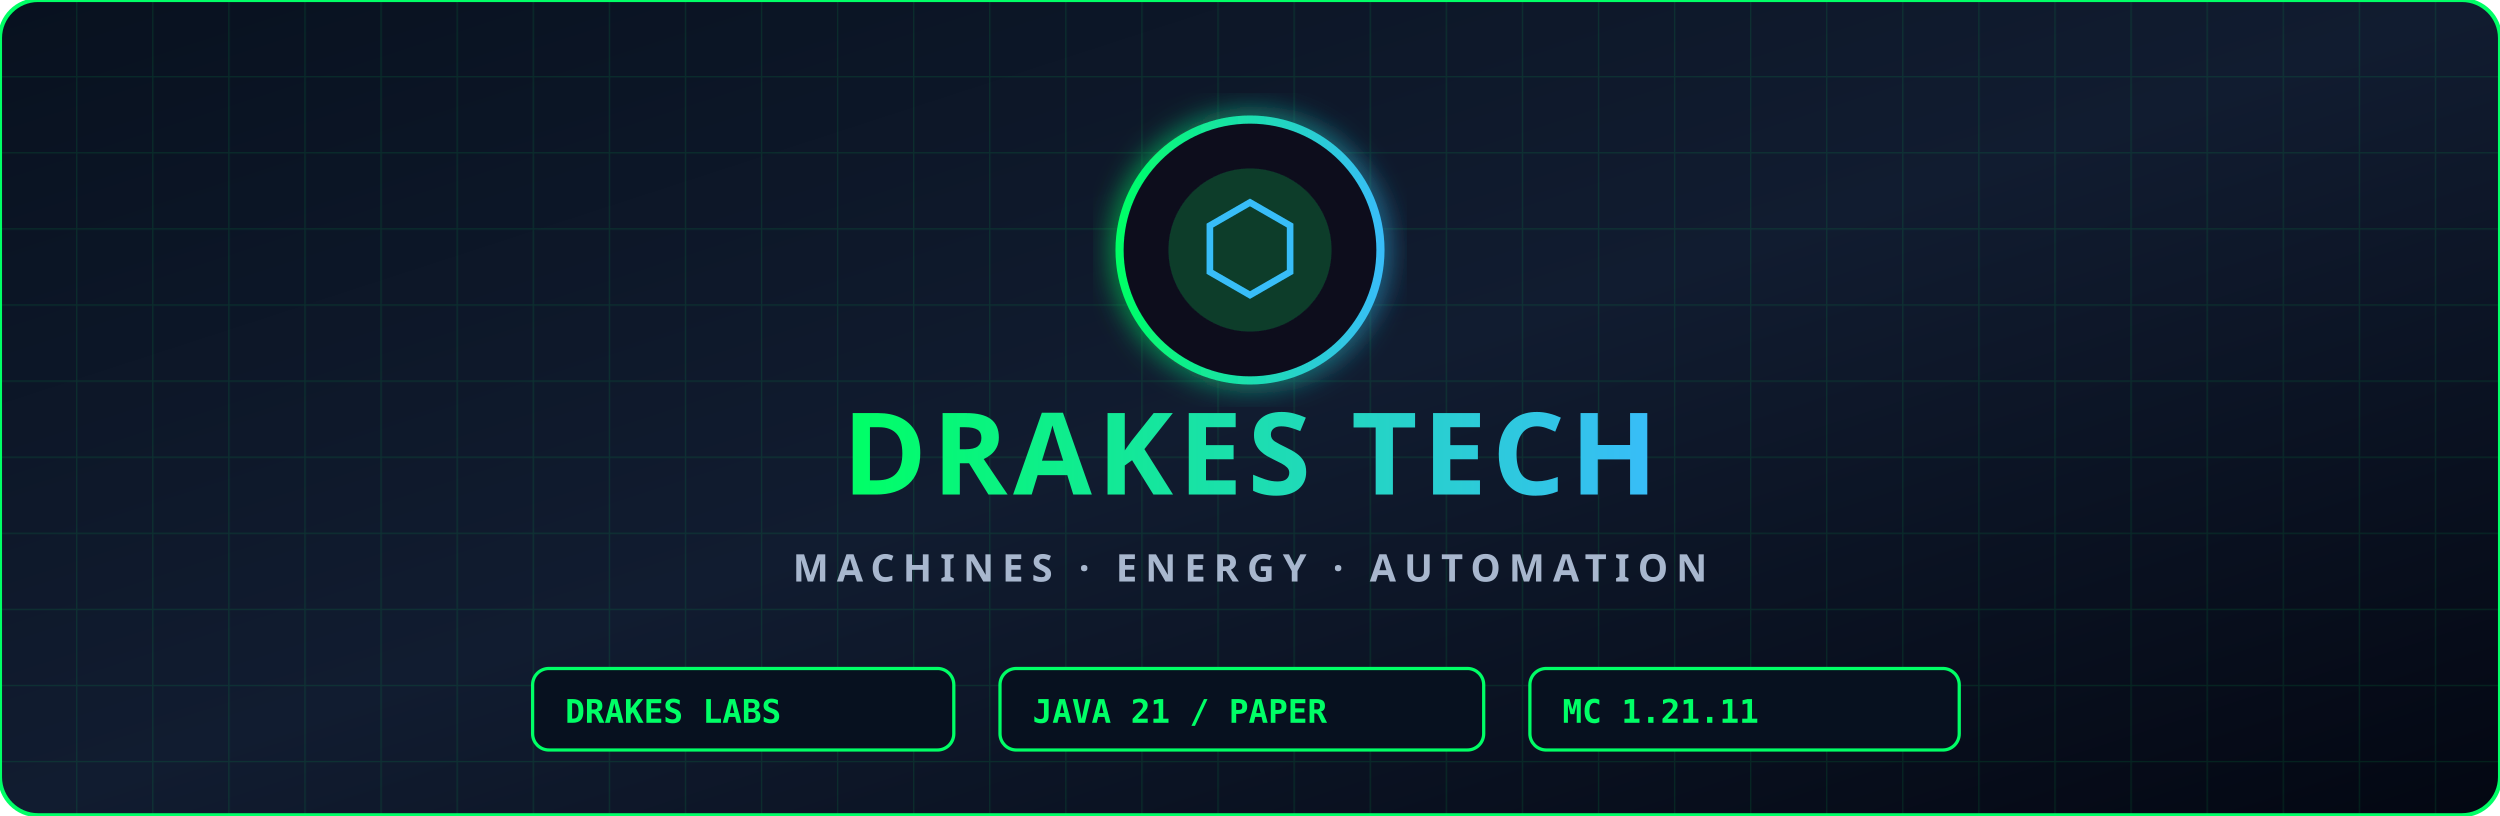
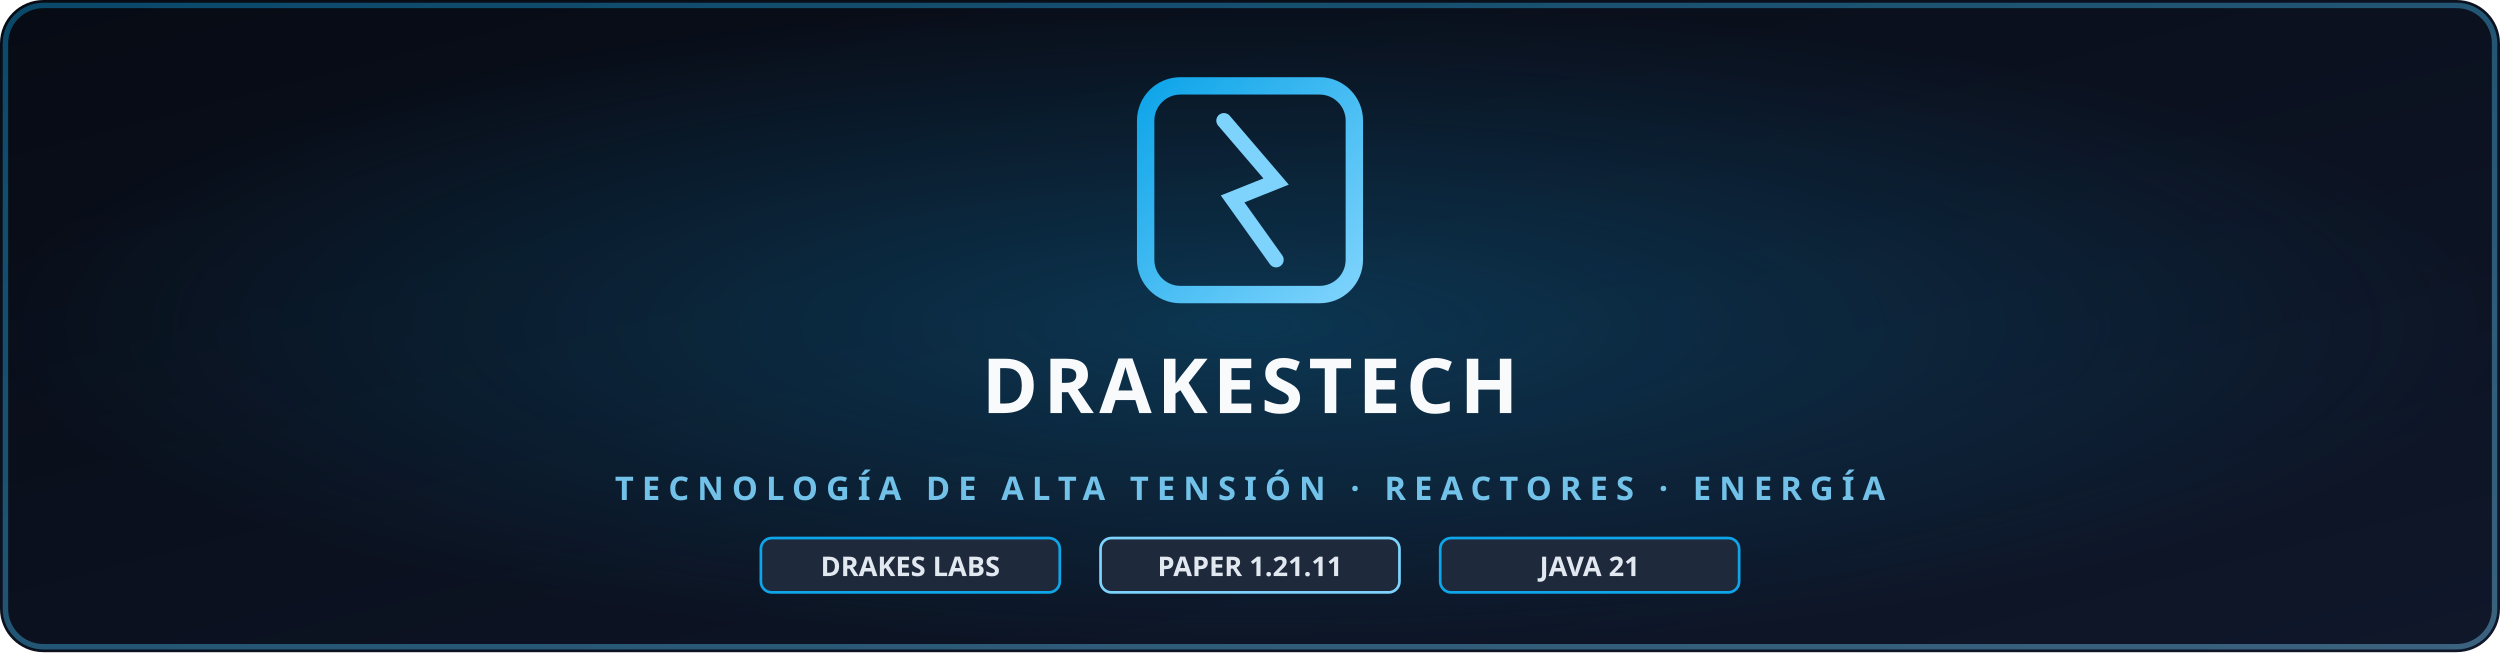
- <svg xmlns="http://www.w3.org/2000/svg" viewBox="0 0 920 300" width="920" height="300" role="img" aria-label="DRAKES TECH animated banner">
+ <svg xmlns="http://www.w3.org/2000/svg" viewBox="0 0 920 240" width="920" height="240" role="img" aria-label="DrakesTech Banner">
  <defs>
-     <linearGradient id="bg" x1="0%" y1="0%" x2="100%" y2="100%">
-       <stop offset="0%" stop-color="#08111F" />
-       <stop offset="50%" stop-color="#111C30" />
-       <stop offset="100%" stop-color="#030712" />
+     <linearGradient id="bFondo" x1="0" y1="0" x2="1" y2="1">
+       <stop offset="0%" stop-color="#070B14" />
+       <stop offset="100%" stop-color="#0F172A" />
    </linearGradient>
-     <linearGradient id="accent" x1="0%" y1="0%" x2="100%" y2="0%">
-       <stop offset="0%" stop-color="#00FF66" />
-       <stop offset="100%" stop-color="#38BDF8" />
+     <linearGradient id="acG" x1="0" y1="0" x2="1" y2="1">
+       <stop offset="0%" stop-color="#0EA5E9" />
+       <stop offset="100%" stop-color="#7DD3FC" />
    </linearGradient>
-     <filter id="glow">
-       <feGaussianBlur stdDeviation="5" result="b" />
-       <feMerge>
-         <feMergeNode in="b" />
-         <feMergeNode in="SourceGraphic" />
-       </feMerge>
-     </filter>
-     <pattern id="grid" width="28" height="28" patternUnits="userSpaceOnUse">
-       <path d="M 28 0 L 0 0 0 28" fill="none" stroke="#00FF66" stroke-opacity=".10" stroke-width="1" />
-     </pattern>
+     <radialGradient id="bHalo" cx="50%" cy="50%" r="50%">
+       <stop offset="0%" stop-color="#0EA5E9" stop-opacity="0.25" />
+       <stop offset="100%" stop-color="#0EA5E9" stop-opacity="0" />
+     </radialGradient>
  </defs>
-   <style>
-     @keyframes pulse { 0%,100% { opacity:.68; transform:scale(.94) } 50% { opacity:1; transform:scale(1.07) } }
-     @keyframes scan { from { transform:translateX(-250px) } to { transform:translateX(1050px) } }
-     .title { font:900 42px 'Segoe UI',sans-serif; fill:url(#accent); letter-spacing:2px; }
-     .sub { font:700 14px 'Segoe UI',sans-serif; fill:#A8B7CE; letter-spacing:3px; }
-     .badge { fill:#07111F; stroke:#00FF66; stroke-width:1.2; }
-     .badgeText { font:700 12px monospace; fill:#00FF66; }
-   </style>
-   <rect width="920" height="300" rx="14" fill="url(#bg)" stroke="#00FF66" stroke-width="1.5" />
-   <rect width="920" height="300" rx="14" fill="url(#grid)" />
-   <rect x="-250" y="0" width="160" height="300" fill="#00FF66" opacity=".08">
-     <animateTransform attributeName="transform" type="translate" from="0 0" to="1170 0" dur="6s" repeatCount="indefinite" />
-   </rect>
-   <g transform="translate(460 92)" filter="url(#glow)">
-     <circle r="48" fill="#08111F" stroke="url(#accent)" stroke-width="3" />
-     <circle r="30" fill="#00FF66" opacity=".18">
-       <animate attributeName="r" values="25;36;25" dur="2.8s" repeatCount="indefinite" />
-     </circle>
-     <text x="0" y="14" text-anchor="middle" font-family="Segoe UI Symbol,Segoe UI,sans-serif" font-size="44" fill="#38BDF8">⬡</text>
+   <rect width="920" height="240" rx="16" fill="url(#bFondo)" />
+   <rect width="920" height="240" rx="16" fill="url(#bHalo)" />
+   <rect x="2" y="2" width="916" height="236" rx="14" fill="none" stroke="url(#acG)" stroke-width="2" opacity="0.4" />
+   <g transform="translate(460,70) scale(1.6)">
+     <rect x="-24" y="-24" width="48" height="48" rx="8" fill="none" stroke="url(#acG)" stroke-width="4" />
+     <path d="M-6,-16 L6,-2 L-4,2 L6,16" fill="none" stroke="#7DD3FC" stroke-width="3.5" stroke-linecap="round" />
  </g>
-   <text x="460" y="182" text-anchor="middle" class="title">DRAKES TECH</text>
-   <text x="460" y="214" text-anchor="middle" class="sub">MACHINES · ENERGY · AUTOMATION</text>
-   <g transform="translate(196 246)">
-     <rect width="155" height="30" rx="6" class="badge" />
-     <text x="12" y="20" class="badgeText">DRAKES LABS</text>
-     <rect x="172" width="178" height="30" rx="6" class="badge" />
-     <text x="184" y="20" class="badgeText">JAVA 21 / PAPER</text>
-     <rect x="367" width="158" height="30" rx="6" class="badge" />
-     <text x="379" y="20" class="badgeText">MC 1.21.11</text>
+   <text x="460" y="152" text-anchor="middle" font-family="'Segoe UI', system-ui, -apple-system, sans-serif" font-weight="900" font-size="28" fill="#F8FAFC" letter-spacing="2">
+     DRAKESTECH
+   </text>
+   <text x="460" y="184" text-anchor="middle" font-family="'Segoe UI', system-ui, -apple-system, sans-serif" font-weight="700" font-size="12" fill="#7DD3FC" letter-spacing="3" opacity="0.9">
+     TECNOLOGÍA DE ALTA TENSIÓN · REACTORES · ENERGÍA
+   </text>
+   <g transform="translate(460, 210)">
+     <rect x="-180" y="-12" width="110" height="20" rx="4" fill="#1E293B" stroke="#0EA5E9" stroke-width="1" />
+     <text x="-125" y="2" text-anchor="middle" font-family="sans-serif" font-size="10" font-weight="700" fill="#E2E8F0">DRAKES LABS</text>
+     <rect x="-55" y="-12" width="110" height="20" rx="4" fill="#1E293B" stroke="#7DD3FC" stroke-width="1" />
+     <text x="0" y="2" text-anchor="middle" font-family="sans-serif" font-size="10" font-weight="700" fill="#E2E8F0">PAPER 1.21.11</text>
+     <rect x="70" y="-12" width="110" height="20" rx="4" fill="#1E293B" stroke="#0EA5E9" stroke-width="1" />
+     <text x="125" y="2" text-anchor="middle" font-family="sans-serif" font-size="10" font-weight="700" fill="#E2E8F0">JAVA 21</text>
  </g>
</svg>
